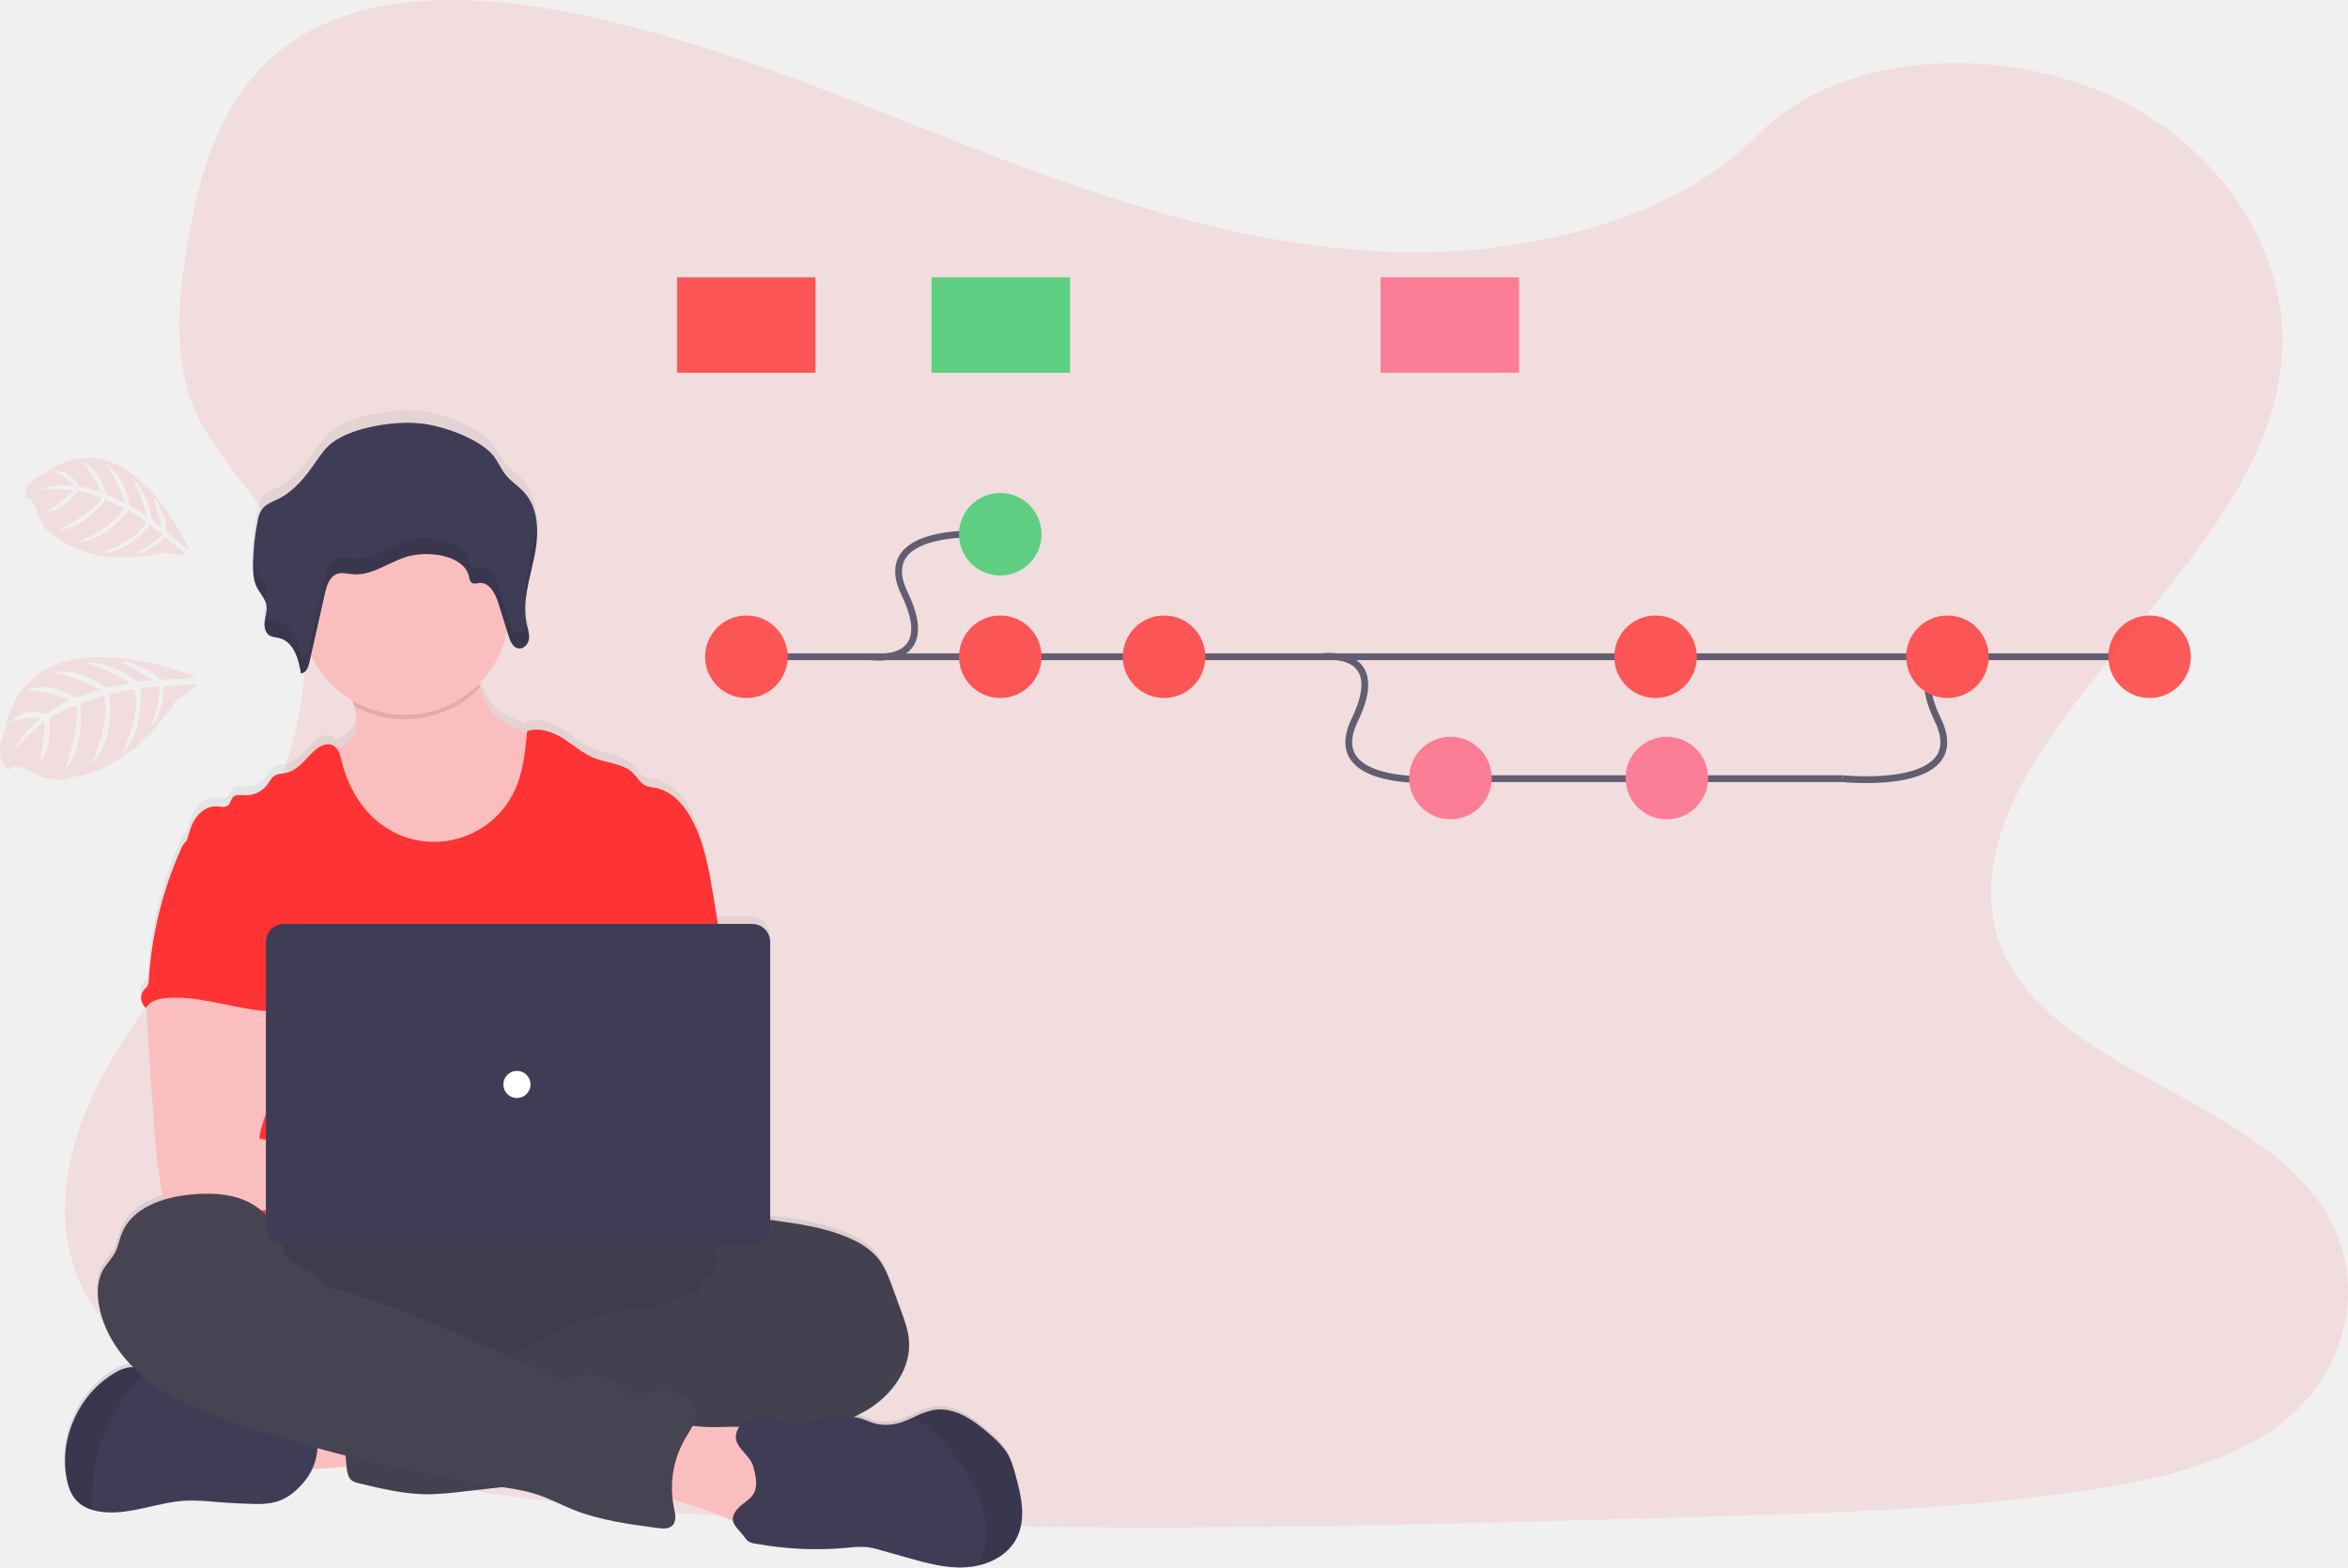
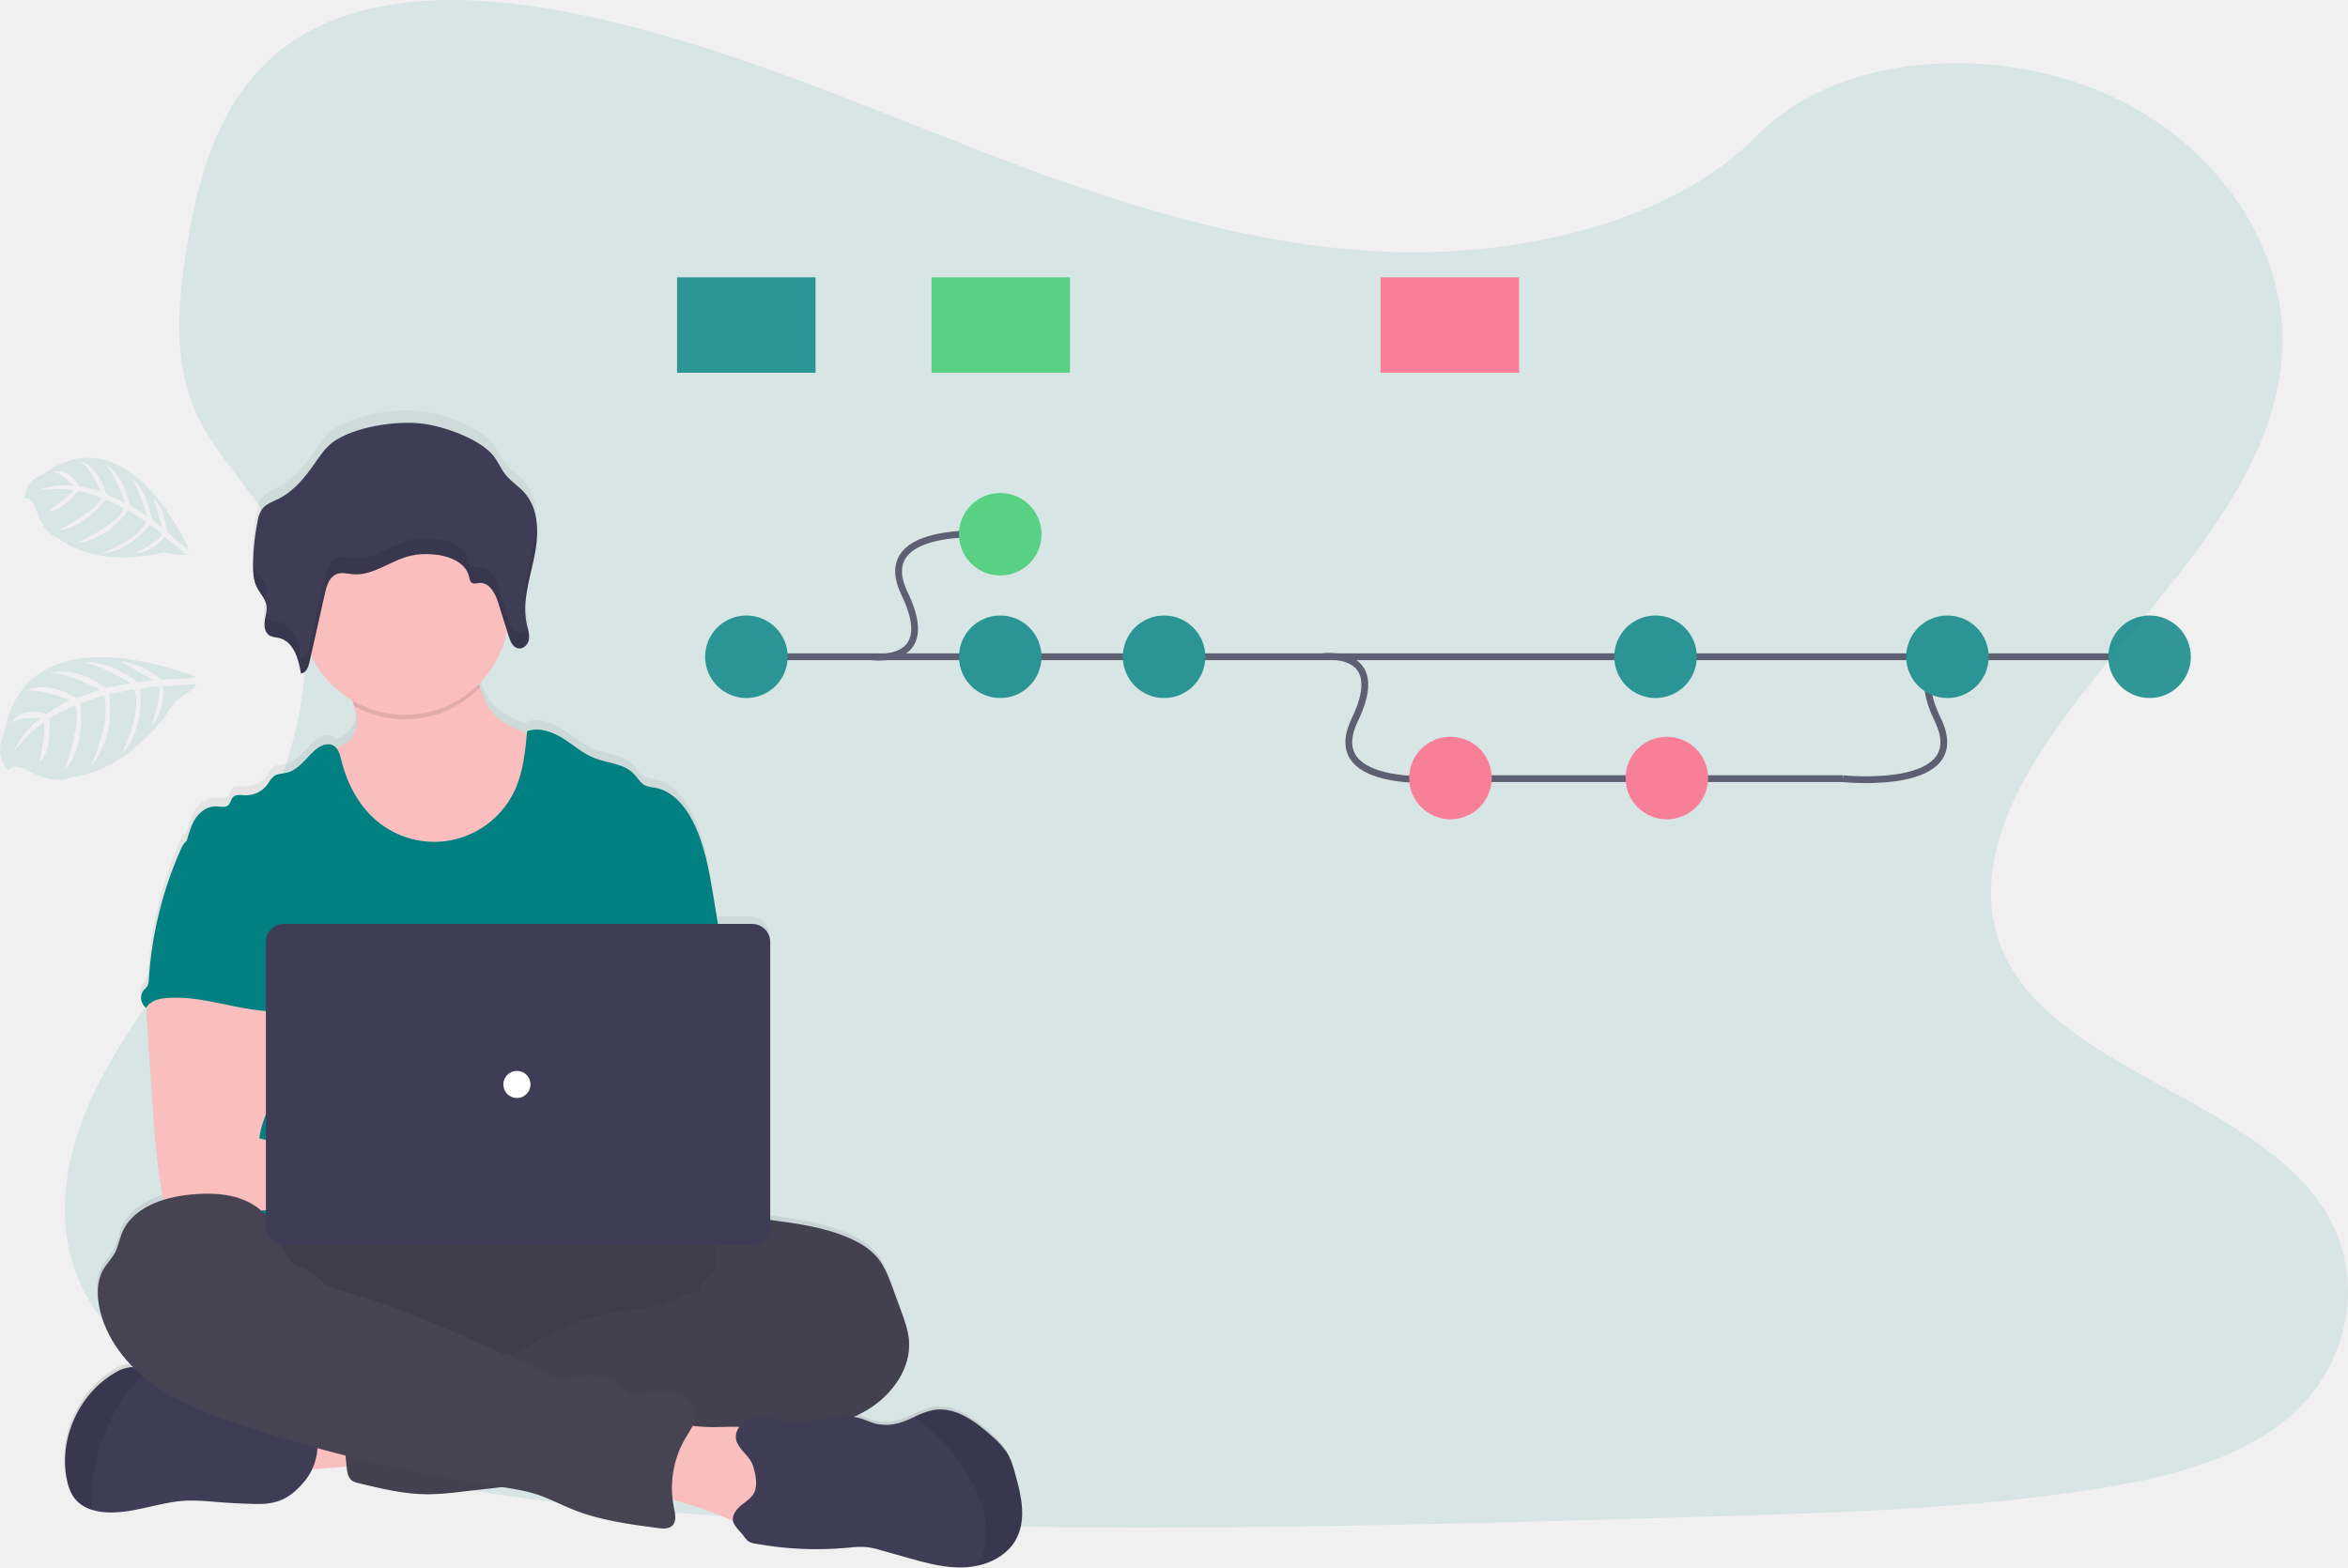
<svg xmlns="http://www.w3.org/2000/svg" id="b543c902-2711-464d-9f40-b15eb324e31e" data-name="Layer 1" width="1038.23" height="693.31" viewBox="0 0 1038.23 693.31">
  <defs>
    <linearGradient id="be976a09-f639-4984-bf14-ee296c482822" x1="320.96" y1="796.01" x2="320.96" y2="284.81" gradientUnits="userSpaceOnUse">
      <stop offset="0" stop-color="gray" stop-opacity="0.25" />
      <stop offset="0.54" stop-color="gray" stop-opacity="0.12" />
      <stop offset="1" stop-color="gray" stop-opacity="0.1" />
    </linearGradient>
  </defs>
-   <path d="M696.13,214.75c-64.72-2.25-126.36-23.14-185.23-46s-117.16-48.19-180.33-60.3c-40.63-7.79-87.09-8.89-119.83,12.89-31.5,21-41.68,57.15-47.16,90.72-4.11,25.27-6.54,51.85,4.75,75.5,7.83,16.42,21.74,30.22,31.36,45.95,33.46,54.72,9.81,122.2-26.46,175.63-17,25.06-36.74,49-49.87,75.66s-19.2,57.25-7.72,84.47c11.39,27,38.52,47.24,67.9,61.49,59.69,28.94,130,37.23,198.62,41.92,151.82,10.39,304.46,5.89,456.68,1.39,56.34-1.67,112.92-3.36,168.34-12.07,30.78-4.84,62.56-12.52,84.9-31,28.36-23.53,35.39-63.38,16.39-92.88-31.88-49.49-120-61.79-142.31-114.9-12.27-29.23.33-61.8,18.15-88.91,38.24-58.17,102.33-109.19,105.71-175.68,2.32-45.66-28.49-91.39-76.13-113-49.94-22.65-119.18-19.8-156,17.69C819.93,201.88,753.27,216.73,696.13,214.75Z" transform="translate(-80.89 -103.35)" fill="#ff3333" opacity="0.1" />
+   <path d="M696.13,214.75c-64.72-2.25-126.36-23.14-185.23-46s-117.16-48.19-180.33-60.3c-40.63-7.79-87.09-8.89-119.83,12.89-31.5,21-41.68,57.15-47.16,90.72-4.11,25.27-6.54,51.85,4.75,75.5,7.83,16.42,21.74,30.22,31.36,45.95,33.46,54.72,9.81,122.2-26.46,175.63-17,25.06-36.74,49-49.87,75.66s-19.2,57.25-7.72,84.47c11.39,27,38.52,47.24,67.9,61.49,59.69,28.94,130,37.23,198.62,41.92,151.82,10.39,304.46,5.89,456.68,1.39,56.34-1.67,112.92-3.36,168.34-12.07,30.78-4.84,62.56-12.52,84.9-31,28.36-23.53,35.39-63.38,16.39-92.88-31.88-49.49-120-61.79-142.31-114.9-12.27-29.23.33-61.8,18.15-88.91,38.24-58.17,102.33-109.19,105.71-175.68,2.32-45.66-28.49-91.39-76.13-113-49.94-22.65-119.18-19.8-156,17.69C819.93,201.88,753.27,216.73,696.13,214.75Z" transform="translate(-80.89 -103.35)" fill="#008080" opacity="0.1" />
  <path d="M529.62,754.84c-1-3.62-2-7.28-4-10.43a36.53,36.53,0,0,0-6.55-7.17c-7.25-6.58-16.15-13.26-25.76-11.6a34.39,34.39,0,0,0-8.54,3.12c-1.4.65-2.81,1.3-4.25,1.85a21.17,21.17,0,0,1-12.82,1.12c-2.2-.59-4.25-1.65-6.42-2.31a20.35,20.35,0,0,0-3.15-.68,53.64,53.64,0,0,0,6.09-3.21C475,718.93,483.6,707,482.4,694.24c-.41-4.29-1.88-8.4-3.34-12.45l-3.84-10.62c-1.66-4.6-3.38-9.29-6.41-13.11-3.37-4.26-8.17-7.15-13.13-9.3-10.65-4.63-22.29-6.26-33.78-7.84l-.8-.11V516.68a8,8,0,0,0-8-8H398q-1-6.12-2-12.22c-1.9-11.61-3.87-23.43-9.22-33.88-3.5-6.84-9.07-13.37-16.58-14.71a16.08,16.08,0,0,1-4.31-1c-2.2-1.08-3.4-3.48-5.09-5.25-4.36-4.57-11.45-4.64-17.29-7-5.16-2.05-9.38-5.91-14.08-8.88s-10.54-5.08-15.74-3.15c0,.38-.07.76-.11,1.13l-3.34-1.54c-3.6-1.67-7.27-3.38-10.16-6.12-3.71-3.5-5.69-8.14-7.23-13.07-.16-.51-.31-1-.47-1.55a46.43,46.43,0,0,0,12.44-23.75l.81,2.63a17.45,17.45,0,0,0,.64,1.74,6.86,6.86,0,0,0,2,2.83,3.55,3.55,0,0,0,.84.49,3.5,3.5,0,0,0,.86.22,3.2,3.2,0,0,0,1.24-.09,4.73,4.73,0,0,0,3-2.78,6,6,0,0,0,.35-1.22,6.31,6.31,0,0,0,.07-.76c0-.08,0-.16,0-.24s0-.35,0-.52,0-.18,0-.28,0-.33-.05-.5l0-.26c0-.2-.06-.4-.1-.59s0-.11,0-.16c-.05-.25-.11-.51-.16-.76,0-.06,0-.13,0-.19s-.09-.41-.14-.62-.07-.27-.1-.41l0-.06h0c-.1-.4-.19-.79-.28-1.19a34.38,34.38,0,0,1-.55-10.56,113.08,113.08,0,0,1,2.86-15.35l.21-.91c.08-.35.16-.7.23-1.06.16-.72.32-1.44.47-2.17v0l.36-1.84.27-1.64,0-.21A47.41,47.41,0,0,0,318,330h0c-.46-5.23-2.08-10.18-5.63-14.12-2.51-2.79-5.82-4.85-8.15-7.78-2.18-2.74-3.41-6.12-5.67-8.81-6.24-7.45-22.26-13.19-32.09-14.19-11.26-1.14-29.45,1.74-38.53,8.39-3.36,2.45-5.66,6-8,9.36-4.3,6.25-9.18,12.49-16.07,16-2.6,1.32-5.58,2.32-7.31,4.62a12.49,12.49,0,0,0-1.95,5.18,102.71,102.71,0,0,0-2.06,19.78h0c0,.83,0,1.66,0,2.5a18.23,18.23,0,0,0,1.56,7.23c.16.34.34.67.53,1l.12.21a39.78,39.78,0,0,1,3.2,5.45,7.22,7.22,0,0,1,.49,1.66,12.24,12.24,0,0,1-.28,4.38h0c0,.22-.09.44-.13.66l-.09.43c0,.15,0,.3-.08.44-.08.43-.15.86-.21,1.28h0a9,9,0,0,0,.22,3.46,4.55,4.55,0,0,0,2.22,3,6.5,6.5,0,0,0,1.8.56c.63.11,1.27.18,1.89.32a9.33,9.33,0,0,1,2.29.85A9.22,9.22,0,0,1,208,383.1a11,11,0,0,1,.83.84,14,14,0,0,1,1.42,1.94q.32.53.6,1.08a24.67,24.67,0,0,1,1.71,4.52c.26.93.48,1.87.67,2.81.09.42.17.84.24,1.25s.14.83.2,1.24h0a2.91,2.91,0,0,0,.8-.16c1.47-.53,2.29-2.24,2.75-3.9.08-.28.15-.55.21-.82.23-1,.47-2.1.7-3.15a46.37,46.37,0,0,0,18.25,20.1c.28.83.55,1.65.79,2.49,1.31,4.53,1.94,9.27-.33,13.23-1.62,2.81-4.34,4.54-7.38,5.74a4.88,4.88,0,0,0-1.65-1.4c-2.63-1.32-5.79.28-8,2.25-4,3.62-7.26,8.81-12.52,10-1.9.44-4,.35-5.58,1.51a13,13,0,0,0-2.59,3.4,11.92,11.92,0,0,1-10.23,5.1c-1.83-.09-4-.51-5.25.83-.93,1-1,2.58-2,3.53-1.34,1.32-3.54.68-5.41.6-3.56-.15-6.87,2.15-8.9,5.1s-3,6.48-4,10l0,.06a7.15,7.15,0,0,0-.73.61,10.55,10.55,0,0,0-2.21,3.58,170.87,170.87,0,0,0-14.1,58.18,6,6,0,0,1-.64,2.82,13.87,13.87,0,0,1-1.47,1.6,5.61,5.61,0,0,0,.93,8,6.3,6.3,0,0,1,1.07-1.42c-.11.46-.21.91-.28,1.32a35.49,35.49,0,0,0-.11,8.8q1.42,20.84,2.87,41.65c.27,3.93.54,7.85.9,11.77q1.05,11.38,3,22.67c.06.34.13.69.22,1-8.15,2.59-15.4,7.27-18.45,15.08-1.06,2.7-1.54,5.64-2.84,8.23-1.43,2.84-3.78,5.11-5.34,7.89-2.69,4.78-2.81,10.64-1.83,16,1.89,10.45,7.54,19.79,15,27.39-.33,0-.67,0-1,0a15.64,15.64,0,0,0-6.83,2.45c-15.78,9.22-24.8,29-21.51,47.06.65,3.53,1.78,7.11,4.14,9.8a15.51,15.51,0,0,0,7.28,4.46,25.29,25.29,0,0,0,5.37,1c12.3,1,24.21-4.7,36.54-5.18a98,98,0,0,1,12.23.57q8.91.74,17.85.94c9.69.23,15.14-2.35,21.32-9.59a26.1,26.1,0,0,0,3.77-5.94c5.26-.3,11.07-.76,15.27-1.1l.06.58c.23,2,.58,4.3,2.18,5.56a7.61,7.61,0,0,0,3,1.23c10.1,2.48,20.32,5,30.72,5a129.71,129.71,0,0,0,14.59-1.12l18.27-2.11a91,91,0,0,1,15.7,3.42c5.28,1.79,10.21,4.45,15.37,6.56,12,4.86,24.9,6.6,37.68,8.3,2.18.29,4.68.49,6.29-1,2.08-2,1.39-5.34.8-8.14-.24-1.15-.42-2.3-.56-3.46a175.25,175.25,0,0,1,25.24,8.76l1.43.63c.42,2.18,2.43,3.92,4.36,6.27a16,16,0,0,0,2.21,2.74,7.37,7.37,0,0,0,3.17,1.14,147.82,147.82,0,0,0,40.93,1.85,41.86,41.86,0,0,1,8.44-.29,36.58,36.58,0,0,1,6.1,1.37l11.57,3.32c8.53,2.44,17.26,4.91,26.11,4.36a33.4,33.4,0,0,0,5.33-.77c7-1.62,13.52-5.53,16.88-11.82C534.37,774.76,532.18,764.24,529.62,754.84Z" transform="translate(-80.89 -103.35)" fill="url(#be976a09-f639-4984-bf14-ee296c482822)" />
  <path d="M205.91,752.89c-2.11-4.8-4.11-10.32-2-15.12a12.85,12.85,0,0,1,6.65-6.25,32,32,0,0,1,9-2.22,125.61,125.61,0,0,1,29.26-.4c.71,5.62-.79,11.32-2.08,16.75-1.17,5-1.84,5.74-7,6C236.4,751.83,206.7,754.66,205.91,752.89Z" transform="translate(-80.89 -103.35)" fill="#fbbebe" />
  <ellipse cx="214.07" cy="577.16" rx="143" ry="40" fill="#464353" />
  <ellipse cx="214.07" cy="577.16" rx="143" ry="40" opacity="0.1" />
  <path d="M320.6,469.35a44.49,44.49,0,0,1-22.94,20.84,57.58,57.58,0,0,1-18.21,3.46c-6.79.31-13.72-.13-20.1-2.45-8.56-3.1-15.67-9.44-21-16.83s-9-15.83-12.19-24.34c-1.68-4.43-3.28-9.15-2.49-13.83,5.15-1.17,10.79-2.89,13.45-7.46,2.27-3.92,1.64-8.62.33-13.1-.37-1.27-.8-2.53-1.23-3.74-1-2.9-4.45-8.41-2-10.89,1.53-1.57,7.94-2.37,10.15-3.39,6.81-3.14,13.09-7.68,20.57-9.17,6.47-1.29,13.15-.08,19.61,1.26a6.45,6.45,0,0,1,2.42.87,5.82,5.82,0,0,1,1.8,2.7c1.84,4.48,2.92,9.43,4.4,14.1,1.54,4.89,3.52,9.48,7.23,12.95,2.89,2.71,6.57,4.41,10.17,6.06l8.86,4.06a11.65,11.65,0,0,1,4.19,2.71,10.61,10.61,0,0,1,2,5.44A50.82,50.82,0,0,1,320.6,469.35Z" transform="translate(-80.89 -103.35)" fill="#fbbebe" />
  <path d="M293.13,407.38a46,46,0,0,1-55.67,8.26c-.37-1.27-.8-2.53-1.23-3.74-1-2.9-4.45-8.41-2-10.89,1.53-1.57,7.94-2.37,10.15-3.39,6.81-3.14,13.09-7.68,20.57-9.17,6.47-1.29,13.15-.08,19.61,1.26a6.45,6.45,0,0,1,2.42.87,5.82,5.82,0,0,1,1.8,2.7C290.57,397.76,291.65,402.71,293.13,407.38Z" transform="translate(-80.89 -103.35)" opacity="0.1" />
  <circle cx="179.07" cy="270.16" r="46" fill="#fbbebe" />
-   <path d="M400.11,522.8l-3.78-22.9c-1.91-11.49-3.88-23.2-9.22-33.55-3.51-6.78-9.08-13.24-16.59-14.58a16.05,16.05,0,0,1-4.32-1c-2.2-1.06-3.4-3.44-5.09-5.2-4.36-4.52-11.46-4.59-17.3-6.89-5.16-2-9.38-5.85-14.08-8.79s-10.55-5-15.75-3.12c-.84,8.95-1.73,18.1-5.53,26.25a39.28,39.28,0,0,1-59.26,14.76c-8.91-6.71-14.62-17.06-17.28-27.89-.65-2.64-1.39-5.67-3.82-6.88-2.63-1.32-5.79.28-8,2.22-4,3.59-7.27,8.73-12.53,9.94-1.9.44-4,.35-5.58,1.5a12.7,12.7,0,0,0-2.6,3.37,12,12,0,0,1-10.23,5.06c-1.83-.09-4-.51-5.25.82-.93,1-1,2.56-2,3.49-1.35,1.31-3.54.67-5.42.6-3.56-.15-6.87,2.13-8.91,5s-3,6.42-4,9.86c10.93,24.34,20.93,48.71,31.86,73.05a6.23,6.23,0,0,1,.79,3,7.31,7.31,0,0,1-1.36,3c-5.36,8.61-5.19,19.44-4.6,29.56s1.31,20.81-3.21,29.88c-1.23,2.49-2.83,4.77-4,7.26-2.74,5.64-3.73,23.68-2.13,29.74H407c-4.31-11.85-2.67-35.63-1.77-48.21.63-8.8-1-17.59-1.7-26.39C402,557.79,403.08,540.74,400.11,522.8Z" transform="translate(-80.89 -103.35)" fill="#ff3333" />
+   <path d="M400.11,522.8l-3.78-22.9c-1.91-11.49-3.88-23.2-9.22-33.55-3.51-6.78-9.08-13.24-16.59-14.58a16.05,16.05,0,0,1-4.32-1c-2.2-1.06-3.4-3.44-5.09-5.2-4.36-4.52-11.46-4.59-17.3-6.89-5.16-2-9.38-5.85-14.08-8.79s-10.55-5-15.75-3.12c-.84,8.95-1.73,18.1-5.53,26.25a39.28,39.28,0,0,1-59.26,14.76c-8.91-6.71-14.62-17.06-17.28-27.89-.65-2.64-1.39-5.67-3.82-6.88-2.63-1.32-5.79.28-8,2.22-4,3.59-7.27,8.73-12.53,9.94-1.9.44-4,.35-5.58,1.5a12.7,12.7,0,0,0-2.6,3.37,12,12,0,0,1-10.23,5.06c-1.83-.09-4-.51-5.25.82-.93,1-1,2.56-2,3.49-1.35,1.31-3.54.67-5.42.6-3.56-.15-6.87,2.13-8.91,5s-3,6.42-4,9.86c10.93,24.34,20.93,48.71,31.86,73.05a6.23,6.23,0,0,1,.79,3,7.31,7.31,0,0,1-1.36,3c-5.36,8.61-5.19,19.44-4.6,29.56s1.31,20.81-3.21,29.88c-1.23,2.49-2.83,4.77-4,7.26-2.74,5.64-3.73,23.68-2.13,29.74H407c-4.31-11.85-2.67-35.63-1.77-48.21.63-8.8-1-17.59-1.7-26.39C402,557.79,403.08,540.74,400.11,522.8Z" transform="translate(-80.89 -103.35)" fill="#008080" />
  <path d="M146.25,549a35.4,35.4,0,0,0-.12,8.73L149,599c.27,3.89.54,7.77.9,11.65.69,7.53,1.72,15,3,22.46A4,4,0,0,0,157,637c12.65,2.68,25.72,2.57,38.63,1.84,19.7-1.1,39.37-3.61,59.1-3.18,5.08.11,11,0,14.08-4s1.29-10.47-2.73-13.7-9.48-4-14.64-4c-6.83-.07-13.66.9-20.47.5-6.25-.37-12.36-1.88-18.42-3.39l-17-4.23c.65-5.15,2.61-10,4.47-14.89,3.34-8.67,6.46-17.63,6.52-26.92s-3.44-19.06-11.05-24.38c-6.26-4.37-14.32-5.18-21.95-5-5.55.16-15.14-1.17-20.21,1C149.32,538.41,147,545.07,146.25,549Z" transform="translate(-80.89 -103.35)" fill="#fbbebe" />
  <path d="M411.68,643.36c3.33-1.27,7-.81,10.57-.33,11.49,1.57,23.15,3.18,33.8,7.77,5,2.14,9.76,5,13.14,9.21,3,3.79,4.75,8.43,6.41,13l3.84,10.52c1.46,4,2.94,8.08,3.35,12.33,1.2,12.59-7.41,24.46-18.24,31s-23.58,8.87-36,11.31-24.89,5.14-37.26,8a150,150,0,0,1-17.53,3.45c-13.24,1.5-27.08-.71-39.66,3.67-5,1.75-9.91,4.35-15.1,5.56a93.93,93.93,0,0,1-10.44,1.59l-23.81,2.72a129.89,129.89,0,0,1-14.6,1.12c-10.4,0-20.63-2.46-30.73-4.92a7.77,7.77,0,0,1-3-1.21c-1.6-1.26-1.95-3.49-2.18-5.51q-1.53-13.41-2.68-26.85c-.24-2.91-.42-6.06,1.17-8.51,2-3,5.9-3.94,9.46-4.52a246.88,246.88,0,0,1,45.68-3.17c5.81-5.81,15.39-5.84,23-9a68.39,68.39,0,0,0,8.11-4.41,106,106,0,0,1,44.53-14.07,41.45,41.45,0,0,0,9.11-1.3c5.89-1.83,11.26-6.81,17.31-5.59.75-2.07,1.27-4.84,3-6.26.86-.73,1.92-1.22,2.71-2,1.67-1.69,1.82-4.35,1.57-6.71s-.81-4.78-.2-7.08a9.79,9.79,0,0,1,1.11-2.47C401.12,645.52,405.65,642.86,411.68,643.36Z" transform="translate(-80.89 -103.35)" fill="#464353" />
  <path d="M411.68,643.36c3.33-1.27,7-.81,10.57-.33,11.49,1.57,23.15,3.18,33.8,7.77,5,2.14,9.76,5,13.14,9.21,3,3.79,4.75,8.43,6.41,13l3.84,10.52c1.46,4,2.94,8.08,3.35,12.33,1.2,12.59-7.41,24.46-18.24,31s-23.58,8.87-36,11.31-24.89,5.14-37.26,8a150,150,0,0,1-17.53,3.45c-13.24,1.5-27.08-.71-39.66,3.67-5,1.75-9.91,4.35-15.1,5.56a93.93,93.93,0,0,1-10.44,1.59l-23.81,2.72a129.89,129.89,0,0,1-14.6,1.12c-10.4,0-20.63-2.46-30.73-4.92a7.77,7.77,0,0,1-3-1.21c-1.6-1.26-1.95-3.49-2.18-5.51q-1.53-13.41-2.68-26.85c-.24-2.91-.42-6.06,1.17-8.51,2-3,5.9-3.94,9.46-4.52a246.88,246.88,0,0,1,45.68-3.17c5.81-5.81,15.39-5.84,23-9a68.39,68.39,0,0,0,8.11-4.41,106,106,0,0,1,44.53-14.07,41.45,41.45,0,0,0,9.11-1.3c5.89-1.83,11.26-6.81,17.31-5.59.75-2.07,1.27-4.84,3-6.26.86-.73,1.92-1.22,2.71-2,1.67-1.69,1.82-4.35,1.57-6.71s-.81-4.78-.2-7.08a9.79,9.79,0,0,1,1.11-2.47C401.12,645.52,405.65,642.86,411.68,643.36Z" transform="translate(-80.89 -103.35)" opacity="0.05" />
  <path d="M215.11,759.07c-6.19,7.17-11.64,9.73-21.33,9.5q-8.94-.21-17.86-.93a100.2,100.2,0,0,0-12.24-.57c-12.34.48-24.25,6.13-36.56,5.14a25.92,25.92,0,0,1-5.37-1,15.63,15.63,0,0,1-7.29-4.42c-2.36-2.67-3.49-6.21-4.14-9.71-3.29-17.94,5.73-37.48,21.52-46.61a15.78,15.78,0,0,1,6.84-2.43,16.21,16.21,0,0,1,6.92,1.52l.15.06a52.33,52.33,0,0,1,17.14,11.44,9.66,9.66,0,0,0,2.62,2.11,9,9,0,0,0,3.09.58l13.14.83a31.14,31.14,0,0,1,6.6.91,52.46,52.46,0,0,1,6.94,3c7.07,3.16,14.91,4,22.55,5.22a3.37,3.37,0,0,1,2,.8,3.13,3.13,0,0,1,.62,1.3A25.51,25.51,0,0,1,215.11,759.07Z" transform="translate(-80.89 -103.35)" fill="#3f3d56" />
  <path d="M145.75,709.63a78.9,78.9,0,0,0-13.15,16.44,82.28,82.28,0,0,0-10.74,32.54,60.4,60.4,0,0,0-.11,12.61,15.63,15.63,0,0,1-7.29-4.42c-2.36-2.67-3.49-6.21-4.14-9.71-3.29-17.94,5.73-37.48,21.52-46.61a15.78,15.78,0,0,1,6.84-2.43,16.21,16.21,0,0,1,6.92,1.52Z" transform="translate(-80.89 -103.35)" opacity="0.1" />
  <path d="M400.24,734.51c7.35-.2,15.6-.57,21,4.38,5.15,4.68,5.83,12.4,6.17,19.35l.39,8.07c.12,2.46.22,5-.77,7.28-1.76,4-6.59,5.93-11,5.7s-8.46-2.16-12.49-3.9a175.7,175.7,0,0,0-34-10.71q.57-8.37,1.9-16.66c.61-3.83.71-10.24,3.27-13.42,2.71-3.36,6.24-1.54,9.92-.92A79.63,79.63,0,0,0,400.24,734.51Z" transform="translate(-80.89 -103.35)" fill="#fbbebe" />
  <path d="M206,653.42c0,1-1.57,0-1.71-1.07-1.1-8.09-7.52-14.76-15-18s-16-3.41-24.1-2.64c-12.25,1.16-26,5.85-30.48,17.3-1.06,2.68-1.54,5.58-2.84,8.15-1.44,2.82-3.79,5.07-5.35,7.81-2.69,4.74-2.8,10.55-1.83,15.91,2.61,14.3,12.39,26.53,24.24,35s25.7,13.53,39.51,18.09a685.19,685.19,0,0,0,112,26.75c6.16.93,12.38,1.79,18.28,3.77,5.28,1.77,10.22,4.42,15.38,6.5,12,4.82,24.91,6.54,37.7,8.23,2.18.28,4.68.48,6.29-1,2.08-1.93,1.39-5.29.8-8.06A43.35,43.35,0,0,1,384,739.4c2.14-3.6,4.92-7.29,4.52-11.46-.48-4.86-5.32-8.3-10.14-9.08s-9.72.37-14.56,1c-1.67.22-3.49.36-4.95-.49a9.89,9.89,0,0,1-1.94-1.72,21.93,21.93,0,0,0-25.54-3.57c-1.79,1-4.5-1.23-6.36-2.07L304,702.49c-24.16-10.93-48.44-21.91-74-28.83a15.54,15.54,0,0,1-5.7-2.37c-1.27-1-2.18-2.36-3.35-3.47-2.55-2.41-6.1-3.37-9.16-5.08S205.3,656.85,206,653.42Z" transform="translate(-80.89 -103.35)" fill="#464353" />
  <path d="M530.21,784.11c-3.36,6.23-9.88,10.11-16.88,11.71a33.5,33.5,0,0,1-5.34.76c-8.85.55-17.59-1.9-26.12-4.32L470.29,789a36.55,36.55,0,0,0-6.1-1.36,41.86,41.86,0,0,0-8.44.29,149.59,149.59,0,0,1-41-1.84,7.23,7.23,0,0,1-3.17-1.13,15.75,15.75,0,0,1-2.21-2.71c-3.15-3.79-6.54-6-2.81-11,2.15-2.9,6.14-4.35,7.81-7.68s.6-8.06-.39-11.5c-1.35-4.75-5.79-6.8-7.38-11.16-1.19-3.29.81-7.11,3.82-8.9s6.73-1.93,10.2-1.47,6.87,1.44,10.36,1.71c10.26.82,20.75-4.47,30.6-1.49,2.17.66,4.22,1.71,6.42,2.29a21.35,21.35,0,0,0,12.83-1.11c1.44-.54,2.85-1.19,4.25-1.83a34.23,34.23,0,0,1,8.55-3.09c9.61-1.65,18.52,5,25.77,11.49a36.44,36.44,0,0,1,6.55,7.1c2,3.12,3.06,6.75,4,10.33C532.6,765.19,534.79,775.61,530.21,784.11Z" transform="translate(-80.89 -103.35)" fill="#3f3d56" />
  <path d="M530.21,784.11c-3.36,6.23-9.88,10.11-16.88,11.71a32.69,32.69,0,0,0,3.55-17.16c-.6-9.51-4.78-18.47-10.11-26.37a93.4,93.4,0,0,0-11.14-13.57c-3.18-3.2-7.09-5.74-10.51-8.67a34.23,34.23,0,0,1,8.55-3.09c9.61-1.65,18.52,5,25.77,11.49a36.44,36.44,0,0,1,6.55,7.1c2,3.12,3.06,6.75,4,10.33C532.6,765.19,534.79,775.61,530.21,784.11Z" transform="translate(-80.89 -103.35)" opacity="0.1" />
-   <path d="M163,475.61a10.35,10.35,0,0,0-2.22,3.55,167.86,167.86,0,0,0-14.1,57.62,5.76,5.76,0,0,1-.65,2.79,12.21,12.21,0,0,1-1.47,1.59,5.52,5.52,0,0,0,.94,8c1.65-3.11,5.6-4.12,9.11-4.39,16.81-1.33,33.23,6.49,50.09,5.9-1.19-4.11-2.9-8.06-3.87-12.22-4.29-18.47,6.41-38.58-.15-56.37-1.31-3.56-3.5-7.06-6.95-8.62a18.51,18.51,0,0,0-4.45-1.18c-4.26-.77-12.74-4.06-16.86-2.74-1.52.49-2.12,1.92-3.38,2.78C167.13,473.55,164.59,474,163,475.61Z" transform="translate(-80.89 -103.35)" fill="#ff3333" />
+   <path d="M163,475.61a10.35,10.35,0,0,0-2.22,3.55,167.86,167.86,0,0,0-14.1,57.62,5.76,5.76,0,0,1-.65,2.79,12.21,12.21,0,0,1-1.47,1.59,5.52,5.52,0,0,0,.94,8c1.65-3.11,5.6-4.12,9.11-4.39,16.81-1.33,33.23,6.49,50.09,5.9-1.19-4.11-2.9-8.06-3.87-12.22-4.29-18.47,6.41-38.58-.15-56.37-1.31-3.56-3.5-7.06-6.95-8.62a18.51,18.51,0,0,0-4.45-1.18c-4.26-.77-12.74-4.06-16.86-2.74-1.52.49-2.12,1.92-3.38,2.78C167.13,473.55,164.59,474,163,475.61Z" transform="translate(-80.89 -103.35)" fill="#008080" />
  <rect x="117.57" y="408.66" width="223" height="142" rx="7.97" fill="#3f3d56" />
  <circle cx="228.57" cy="479.66" r="6" fill="#fff" />
  <path d="M228.18,298.85c-3.36,2.43-5.66,5.92-8,9.27-4.31,6.19-9.19,12.37-16.08,15.82-2.61,1.31-5.59,2.3-7.32,4.58a12.34,12.34,0,0,0-1.95,5.13,101.65,101.65,0,0,0-2.06,19.6c0,3.28.14,6.66,1.59,9.64,1.37,2.8,3.84,5.17,4.35,8.22.39,2.38-.49,4.75-.8,7.14s.23,5.22,2.44,6.36a14.79,14.79,0,0,0,3.7.87c6.65,1.48,8.88,9.28,9.89,15.73,2.26-.13,3.28-2.72,3.75-4.83l6.93-30.81c.75-3.34,2-7.21,5.33-8.38,2.23-.77,4.67-.05,7,.15,9.15.75,16.89-6.32,25.84-8.27a33,33,0,0,1,8.71-.58c7.06.35,15.27,3.25,16.77,9.84.25,1.07.4,2.35,1.4,2.88s2.05.08,3.1,0c4.48-.45,7.12,4.59,8.41,8.71l4.7,15c.7,2.27,1.88,4.94,4.34,5.23,2.27.28,4.2-1.87,4.54-4s-.4-4.34-.89-6.48c-2.21-9.85,1.17-19.93,3.23-29.8s2.43-21.21-4.48-28.81c-2.51-2.75-5.81-4.8-8.15-7.7-2.18-2.72-3.41-6.06-5.67-8.73-6.25-7.37-22.28-13.06-32.11-14C255.46,289.41,237.26,292.26,228.18,298.85Z" transform="translate(-80.89 -103.35)" fill="#3f3d56" />
  <g opacity="0.1">
    <path d="M310.26,383.15c-2.46-.3-3.64-3-4.34-5.23q-2.35-7.51-4.7-15c-1.29-4.13-3.93-9.17-8.41-8.71-1.05.11-2.18.52-3.1,0s-1.15-1.81-1.4-2.88c-1.5-6.6-9.71-9.49-16.77-9.84a33.43,33.43,0,0,0-8.71.57c-8.95,2-16.69,9-25.84,8.27-2.36-.19-4.8-.91-7-.14-3.37,1.16-4.58,5-5.33,8.38l-6.93,30.8c-.47,2.12-1.49,4.71-3.75,4.83-1-6.44-3.24-14.24-9.89-15.72a15.72,15.72,0,0,1-3.7-.87,4.34,4.34,0,0,1-1.93-2.15c-.18.93-.39,1.86-.51,2.79-.3,2.38.23,5.22,2.44,6.36a14.79,14.79,0,0,0,3.7.87c6.65,1.48,8.88,9.28,9.89,15.73,2.26-.13,3.28-2.72,3.75-4.83l6.93-30.81c.75-3.34,2-7.21,5.33-8.38,2.23-.77,4.67-.05,7,.15,9.15.75,16.89-6.32,25.84-8.27a33,33,0,0,1,8.71-.58c7.06.35,15.27,3.25,16.77,9.84.25,1.07.4,2.35,1.4,2.88s2.05.08,3.1,0c4.48-.45,7.12,4.59,8.41,8.71q2.34,7.51,4.7,15c.7,2.27,1.88,4.94,4.34,5.23,2.27.28,4.2-1.87,4.54-4a13.58,13.58,0,0,0-.6-5.31A4.13,4.13,0,0,1,310.26,383.15Z" transform="translate(-80.89 -103.35)" />
    <path d="M198.72,364.11c-.51-3.05-3-5.42-4.35-8.22a16.45,16.45,0,0,1-1.48-6c0,1.12-.1,2.24-.11,3.37,0,3.28.14,6.66,1.59,9.64,1.11,2.27,2.94,4.27,3.86,6.58A15.06,15.06,0,0,0,198.72,364.11Z" transform="translate(-80.89 -103.35)" />
    <path d="M317.14,342.83c-1.82,8.72-4.66,17.6-3.78,26.34.57-6.45,2.45-12.94,3.78-19.34A51,51,0,0,0,318.3,335,61.14,61.14,0,0,1,317.14,342.83Z" transform="translate(-80.89 -103.35)" />
  </g>
  <g opacity="0.8">
    <line x1="330.04" y1="290.49" x2="955.1" y2="290.49" fill="none" stroke="#3f3d56" stroke-miterlimit="10" stroke-width="3" />
    <path d="M466.46,393.83s29.89,4.15,14.41-27.92,42-26,42-26" transform="translate(-80.89 -103.35)" fill="none" stroke="#3f3d56" stroke-miterlimit="10" stroke-width="3" />
    <path d="M665.53,393.83s29.89-4.14,14.41,27.93,42,26,42,26" transform="translate(-80.89 -103.35)" fill="none" stroke="#3f3d56" stroke-miterlimit="10" stroke-width="3" />
    <path d="M952.16,393.83s-29.9-4.14-14.41,27.93-42,26-42,26" transform="translate(-80.89 -103.35)" fill="none" stroke="#3f3d56" stroke-miterlimit="10" stroke-width="3" />
    <line x1="814.86" y1="344.4" x2="649.93" y2="344.4" fill="none" stroke="#3f3d56" stroke-miterlimit="10" stroke-width="3" />
-     <circle cx="330.04" cy="290.49" r="18.25" fill="#ff3333" />
+     <circle cx="330.04" cy="290.49" r="18.25" fill="#008080" />
    <circle cx="442.29" cy="236.3" r="18.25" fill="#3acc6c" />
-     <circle cx="442.29" cy="290.49" r="18.25" fill="#ff3333" />
-     <circle cx="514.73" cy="290.49" r="18.25" fill="#ff3333" />
+     <circle cx="442.29" cy="290.49" r="18.25" fill="#008080" />
+     <circle cx="514.73" cy="290.49" r="18.25" fill="#008080" />
    <circle cx="641.35" cy="344.13" r="18.25" fill="#ff6584" />
    <circle cx="737.03" cy="344.13" r="18.25" fill="#ff6584" />
-     <circle cx="732.04" cy="290.49" r="18.25" fill="#ff3333" />
-     <circle cx="950.48" cy="290.49" r="18.25" fill="#ff3333" />
-     <circle cx="861.12" cy="290.49" r="18.25" fill="#ff3333" />
-     <rect x="299.38" y="122.66" width="61.23" height="42.2" fill="#ff3333" />
+     <circle cx="732.04" cy="290.49" r="18.25" fill="#008080" />
+     <circle cx="950.48" cy="290.49" r="18.25" fill="#008080" />
+     <circle cx="861.12" cy="290.49" r="18.25" fill="#008080" />
+     <rect x="299.38" y="122.66" width="61.23" height="42.2" fill="#008080" />
    <rect x="411.9" y="122.66" width="61.23" height="42.2" fill="#3acc6c" />
    <rect x="610.48" y="122.66" width="61.23" height="42.2" fill="#ff6584" />
  </g>
  <g opacity="0.1">
-     <path d="M167.24,402.71S92.47,371.27,82.67,428c0,0-5.11,8.84,2,16.14,0,0,1.53-3.92,8.75.13a37.17,37.17,0,0,0,8.16,3.32,18.36,18.36,0,0,0,11.62-.62h0s24.59-1.33,45.27-33.5c0,0,8.87-5.48,9.31-7.54l-14.82,1s1.14,10.85-5,17.36c0,0,5.44-16.84,2.83-17.31-.53-.1-7.83.86-7.83.86s1.89,18.87-8,28.63c0,0,9.18-19.19,5.19-28.29l-10.94,2.11s3,19.85-7.82,31.39c0,0,8.9-20.4,5.46-30.76l-10.47,3.52s2.52,19.41-6.53,29c0,0,7.9-24.61,4.18-28,0,0-9.42,3.82-11.43,6,0,0,1.49,14-4.26,19.05,0,0,3.53-17,1.78-17.7,0,0-10.94,8.24-14.28,15.35,0,0,4.16-10.86,12.91-17,0,0-7.35-1.24-13,1.83,0,0,3.78-7.21,15.65-3.79,0,0,8.79-6.09,10.55-6,0,0-11.23-5-19.34-4.38,0,0,8.7-5,22.08,3.35l10.45-3.77s-14.5-7.43-21.76-7.4c0,0,9.66-3.74,24.47,6.66l10.7-2.18s-12-7.35-20.09-9.06c0,0,9.7-1.54,23.18,8.55l7.31-.61s-8.85-5.22-11.53-6.49-2.56-2.09-2.56-2.09A34.89,34.89,0,0,1,152,403.94S167.18,403.64,167.24,402.71Z" transform="translate(-80.89 -103.35)" fill="#ff3333" />
+     <path d="M167.24,402.71S92.47,371.27,82.67,428c0,0-5.11,8.84,2,16.14,0,0,1.53-3.92,8.75.13a37.17,37.17,0,0,0,8.16,3.32,18.36,18.36,0,0,0,11.62-.62h0s24.59-1.33,45.27-33.5c0,0,8.87-5.48,9.31-7.54l-14.82,1s1.14,10.85-5,17.36c0,0,5.44-16.84,2.83-17.31-.53-.1-7.83.86-7.83.86s1.89,18.87-8,28.63c0,0,9.18-19.19,5.19-28.29l-10.94,2.11s3,19.85-7.82,31.39c0,0,8.9-20.4,5.46-30.76l-10.47,3.52s2.52,19.41-6.53,29c0,0,7.9-24.61,4.18-28,0,0-9.42,3.82-11.43,6,0,0,1.49,14-4.26,19.05,0,0,3.53-17,1.78-17.7,0,0-10.94,8.24-14.28,15.35,0,0,4.16-10.86,12.91-17,0,0-7.35-1.24-13,1.83,0,0,3.78-7.21,15.65-3.79,0,0,8.79-6.09,10.55-6,0,0-11.23-5-19.34-4.38,0,0,8.7-5,22.08,3.35l10.45-3.77s-14.5-7.43-21.76-7.4c0,0,9.66-3.74,24.47,6.66l10.7-2.18s-12-7.35-20.09-9.06c0,0,9.7-1.54,23.18,8.55l7.31-.61s-8.85-5.22-11.53-6.49-2.56-2.09-2.56-2.09A34.89,34.89,0,0,1,152,403.94S167.18,403.64,167.24,402.71Z" transform="translate(-80.89 -103.35)" fill="#008080" />
  </g>
  <g opacity="0.1">
-     <path d="M164.48,346.35S138,285.08,99.85,313.18c0,0-8.06,2.34-8,10.7,0,0,3.14-1.46,5.13,5.07a30.1,30.1,0,0,0,3,6.61,15,15,0,0,0,7.25,6.25h0s15.37,13.22,46,5.89c0,0,8.4,1.79,9.83.83l-9.36-7.87s-5.51,7.1-12.89,7.44c0,0,12.83-6.9,11.55-8.67-.26-.36-5.15-3.94-5.15-3.94s-9.62,12.28-21,12.47c0,0,16.39-6.18,19.2-13.85l-7.7-5S128,342.62,115,343.32c0,0,16.91-7.05,20.77-15.17l-8.23-3.87s-9.56,13-20.37,13.49c0,0,18.72-10.12,18.43-14.25,0,0-7.77-3.1-10.24-2.92,0,0-7.07,9.15-13.38,8.89,0,0,11.79-8.09,11.15-9.5,0,0-11.2-1.34-17.23,1,0,0,8.66-4.08,17.35-2.74,0,0-3.66-4.93-8.75-6.3,0,0,6.36-2.13,11.46,6.65,0,0,8.68,1.4,9.7,2.44,0,0-3.81-9.39-9-13.62,0,0,8,2,11.2,14.57l8.36,3.71s-4.38-12.68-8.72-16.79c0,0,7.87,3.28,10.75,17.9l7.6,4.79s-2.94-11.2-6.77-16.83c0,0,6.64,4.62,8.89,18.29l4.7,3.8s-2.29-8.14-3.16-10.42-.33-2.7-.33-2.7a28.65,28.65,0,0,1,5.49,14.68S163.91,346.86,164.48,346.35Z" transform="translate(-80.89 -103.35)" fill="#ff3333" />
+     <path d="M164.48,346.35S138,285.08,99.85,313.18c0,0-8.06,2.34-8,10.7,0,0,3.14-1.46,5.13,5.07a30.1,30.1,0,0,0,3,6.61,15,15,0,0,0,7.25,6.25h0s15.37,13.22,46,5.89c0,0,8.4,1.79,9.83.83l-9.36-7.87s-5.51,7.1-12.89,7.44c0,0,12.83-6.9,11.55-8.67-.26-.36-5.15-3.94-5.15-3.94s-9.62,12.28-21,12.47c0,0,16.39-6.18,19.2-13.85l-7.7-5S128,342.62,115,343.32c0,0,16.91-7.05,20.77-15.17l-8.23-3.87s-9.56,13-20.37,13.49c0,0,18.72-10.12,18.43-14.25,0,0-7.77-3.1-10.24-2.92,0,0-7.07,9.15-13.38,8.89,0,0,11.79-8.09,11.15-9.5,0,0-11.2-1.34-17.23,1,0,0,8.66-4.08,17.35-2.74,0,0-3.66-4.93-8.75-6.3,0,0,6.36-2.13,11.46,6.65,0,0,8.68,1.4,9.7,2.44,0,0-3.81-9.39-9-13.62,0,0,8,2,11.2,14.57l8.36,3.71s-4.38-12.68-8.72-16.79c0,0,7.87,3.28,10.75,17.9l7.6,4.79s-2.94-11.2-6.77-16.83c0,0,6.64,4.62,8.89,18.29l4.7,3.8s-2.29-8.14-3.16-10.42-.33-2.7-.33-2.7a28.65,28.65,0,0,1,5.49,14.68S163.91,346.86,164.48,346.35Z" transform="translate(-80.89 -103.35)" fill="#008080" />
  </g>
</svg>
